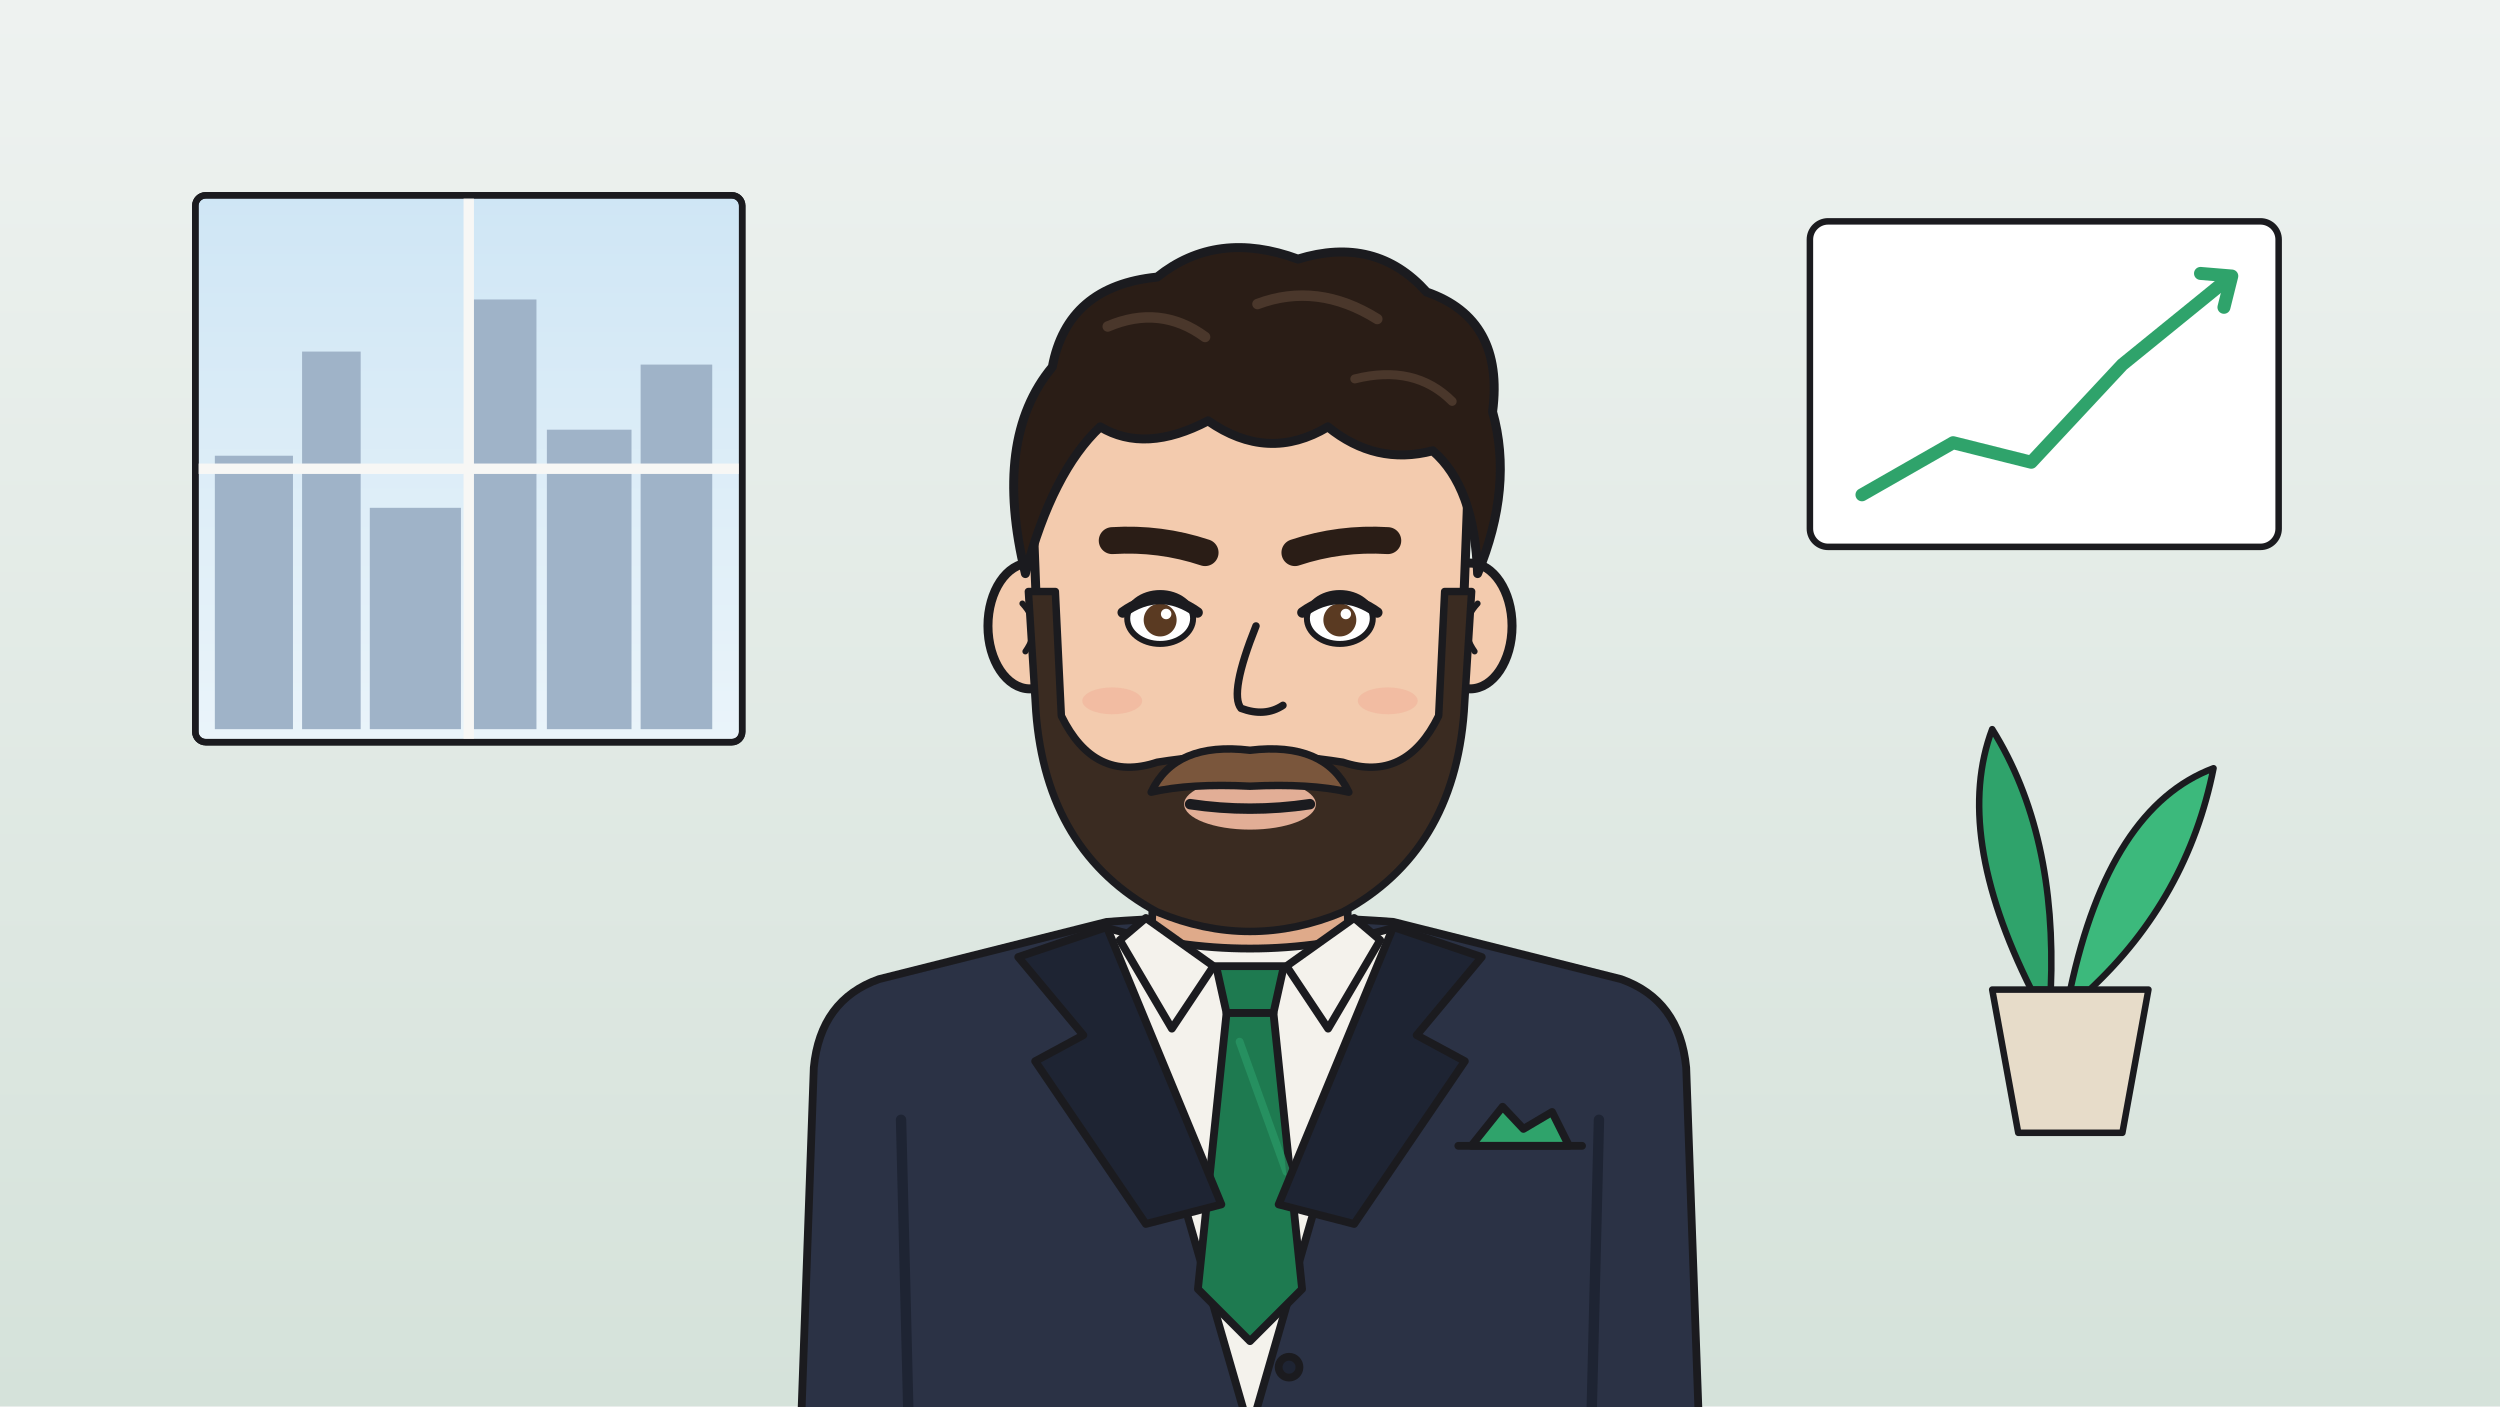
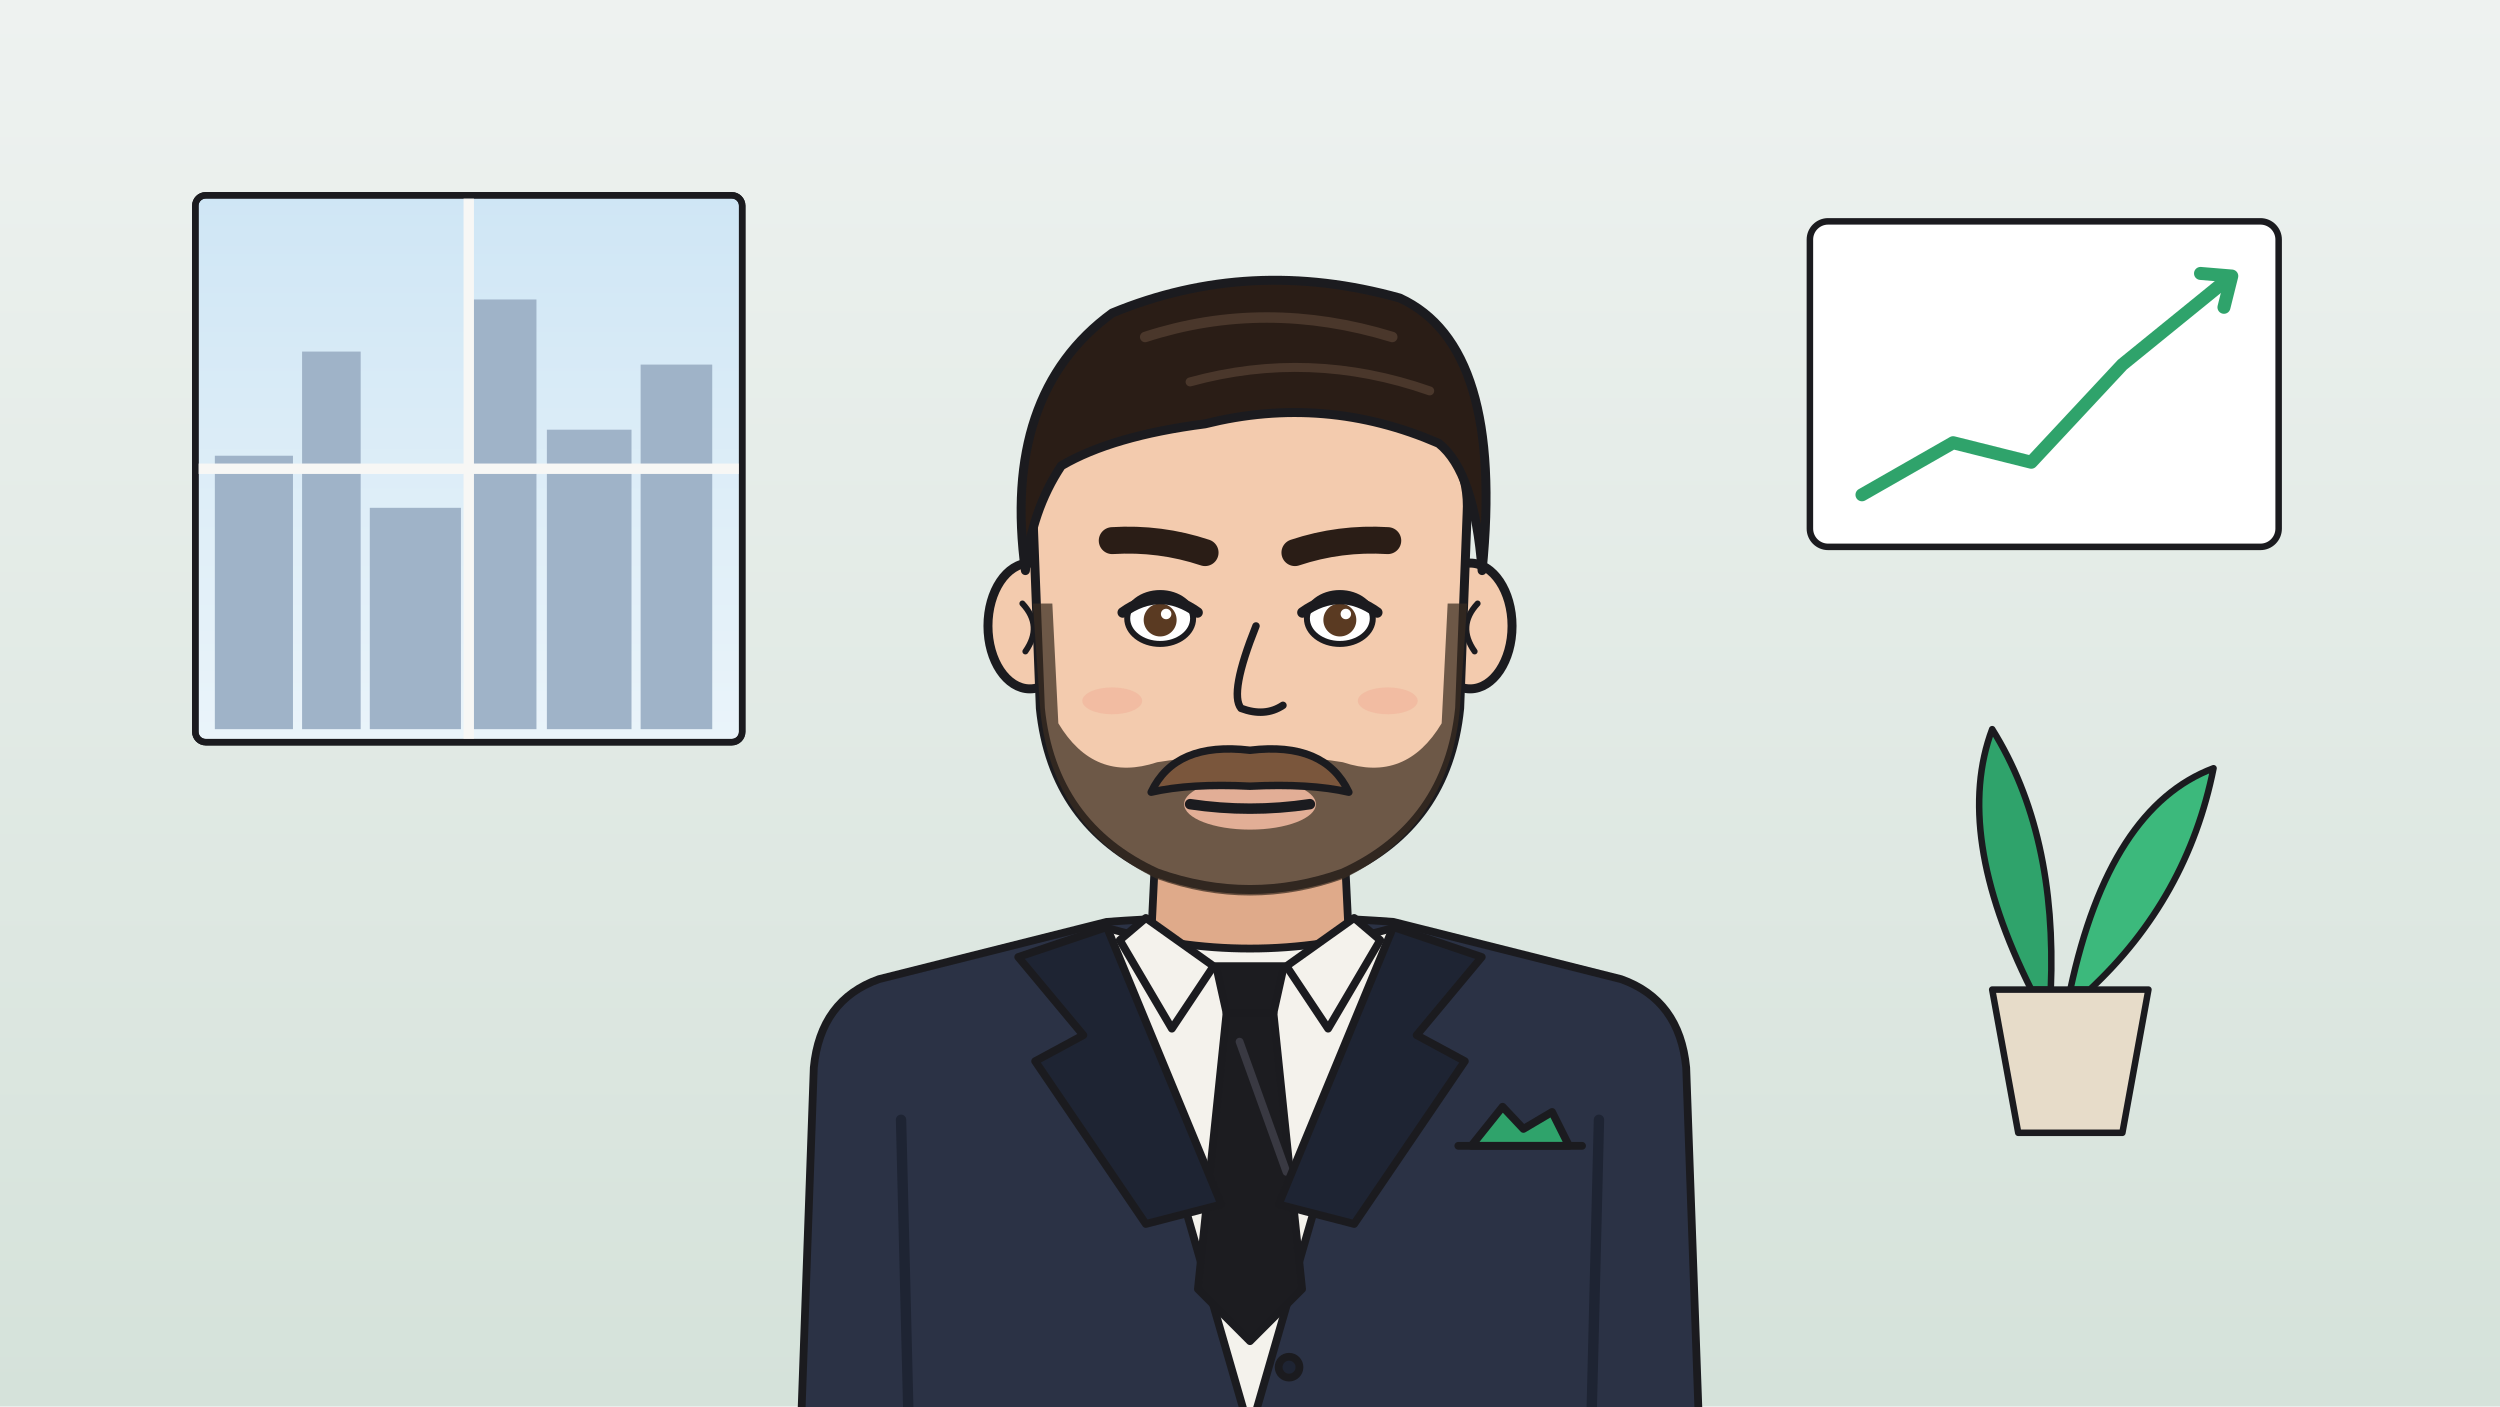
<svg xmlns="http://www.w3.org/2000/svg" width="1920" height="1080" viewBox="0 0 1920 1080">
  <defs>
    <linearGradient id="bg" x1="0" y1="0" x2="0" y2="1">
      <stop offset="0" stop-color="#EEF2F0" />
      <stop offset="1" stop-color="#D5E2DA" />
    </linearGradient>
    <linearGradient id="sky" x1="0" y1="0" x2="0" y2="1">
      <stop offset="0" stop-color="#CFE6F5" />
      <stop offset="1" stop-color="#EAF4FA" />
    </linearGradient>
  </defs>
  <rect width="1920" height="1080" fill="url(#bg)" />
  <g stroke="#1B1B1F" stroke-width="5" stroke-linejoin="round">
    <rect x="150" y="150" width="420" height="420" rx="8" fill="url(#sky)" />
    <g stroke="none">
      <rect x="165" y="350" width="60" height="210" fill="#9FB3C8" />
      <rect x="232" y="270" width="45" height="290" fill="#9FB3C8" />
      <rect x="284" y="390" width="70" height="170" fill="#9FB3C8" />
      <rect x="362" y="230" width="50" height="330" fill="#9FB3C8" />
      <rect x="420" y="330" width="65" height="230" fill="#9FB3C8" />
      <rect x="492" y="280" width="55" height="280" fill="#9FB3C8" />
    </g>
    <path d="M360 150 L360 570 M150 360 L570 360" fill="none" stroke-width="8" stroke="#F7F7F5" />
    <rect x="150" y="150" width="420" height="420" rx="8" fill="none" />
  </g>
  <g stroke="#1B1B1F" stroke-width="5" stroke-linejoin="round" fill="none">
    <rect x="1390" y="170" width="360" height="250" rx="14" fill="#FFFFFF" />
    <path d="M1430 380 L1500 340 L1560 355 L1630 280 L1710 215" stroke="#2FA36B" stroke-width="10" stroke-linecap="round" />
    <path d="M1690 210 L1714 212 L1708 236" stroke="#2FA36B" stroke-width="10" stroke-linecap="round" />
  </g>
  <g stroke="#1B1B1F" stroke-width="5" stroke-linejoin="round">
    <path d="M1560 760 Q1500 640 1530 560 Q1580 640 1575 760 Z" fill="#2FA36B" />
    <path d="M1590 760 Q1620 620 1700 590 Q1680 690 1605 760 Z" fill="#3CB97C" />
    <path d="M1530 760 L1650 760 L1630 870 L1550 870 Z" fill="#E7DCC9" />
  </g>
  <g stroke="#1B1B1F" stroke-width="6" stroke-linejoin="round" stroke-linecap="round">
    <path d="M615 1100 L625 820 Q630 768 675 752              L850 708 Q960 700 1070 708 L1245 752              Q1290 768 1295 820 L1305 1100 Z" fill="#2B3245" />
    <path d="M698 1100 L692 860" fill="none" stroke="#1E2433" stroke-width="8" />
    <path d="M1222 1100 L1228 860" fill="none" stroke="#1E2433" stroke-width="8" />
    <path d="M888 640 L884 722 Q960 760 1036 722 L1032 640 Z" fill="#DFAA8A" />
    <path d="M848 712 L960 1100 L1072 712 Q960 745 848 712 Z" fill="#F4F2EC" />
-     <path d="M934 742 L986 742 L978 778 L942 778 Z" fill="#1E7A50" />
-     <path d="M942 778 L978 778 L1000 990 L960 1030 L920 990 Z" fill="#1E7A50" />
-     <path d="M952 800 L988 900" fill="none" stroke="#2A9A67" stroke-width="6" opacity="0.7" />
+     <path d="M934 742 L986 742 L978 778 L942 778 Z" fill="#1C1C20" />
+     <path d="M942 778 L978 778 L1000 990 L960 1030 L920 990 Z" fill="#1C1C20" />
+     <path d="M952 800 L988 900" fill="none" stroke="#3C3C46" stroke-width="6" opacity="0.9" />
    <path d="M880 705 L932 742 L900 790 L860 722 Z" fill="#F4F2EC" />
    <path d="M1040 705 L988 742 L1020 790 L1060 722 Z" fill="#F4F2EC" />
    <polygon points="850 712 938 925 880 940 795 815 832 795 782 735" fill="#1E2433" />
    <polygon points="1070 712 982 925 1040 940 1125 815 1088 795 1138 735" fill="#1E2433" />
    <path d="M1130 880 L1205 880 L1192 854 L1170 867 L1154 850 Z" fill="#2FA36B" />
    <path d="M1120 880 L1215 880" fill="none" />
    <circle cx="990" cy="1050" r="8" fill="#1E2433" />
  </g>
  <g transform="translate(0 25) translate(960 450) scale(1.15) translate(-960 -450)">
    <g stroke="#1B1B1F" stroke-width="6" stroke-linejoin="round" stroke-linecap="round">
      <ellipse cx="813" cy="455" rx="28" ry="42" fill="#F3CBAE" />
      <ellipse cx="1107" cy="455" rx="28" ry="42" fill="#F3CBAE" />
      <path d="M808 440 Q822 455 810 472" fill="none" stroke-width="4" />
      <path d="M1112 440 Q1098 455 1110 472" fill="none" stroke-width="4" />
      <path d="M815 380 Q810 300 960 288 Q1110 300 1105 380              L1100 510 Q1092 588 1022 620 Q960 642 898 620              Q828 588 820 510 Z" fill="#F3CBAE" />
-       <path d="M812 432 L817 512 Q824 606 898 646 Q960 672 1022 646              Q1096 606 1103 512 L1108 432 L1090 432 L1086 515 Q1064 560 1022 546              Q960 536 898 546 Q856 560 834 515 L830 432 Z" fill="#3A2B21" stroke-width="5" />
+       <path d="M815 440 L820 512 Q828 590 898 624 Q960 646 1022 624              Q1092 590 1100 512 L1105 440 L1092 440 L1088 520 Q1064 560 1022 546              Q960 536 898 546 Q856 560 832 520 L828 440 Z" fill="#3A2B21" fill-opacity="0.72" stroke="none" />
      <ellipse cx="960" cy="574" rx="44" ry="17" fill="#E2AE96" stroke="none" />
-       <path d="M810 420 Q788 330 828 282 Q838 228 898 222              Q938 190 992 210 Q1044 194 1078 232 Q1130 250 1122 312              Q1136 362 1112 420 Q1110 362 1082 338 Q1044 348 1012 322              Q972 346 932 318 Q890 340 860 322 Q828 352 810 420 Z" fill="#2A1D16" />
-       <path d="M865 255 Q900 240 930 262" fill="none" stroke="#4A372B" stroke-width="7" />
-       <path d="M965 240 Q1005 225 1045 250" fill="none" stroke="#4A372B" stroke-width="7" />
-       <path d="M1030 290 Q1070 280 1095 305" fill="none" stroke="#4A372B" stroke-width="6" />
+       <path d="M810 418 Q794 300 868 246 Q960 208 1060 236              Q1130 268 1115 418 Q1110 352 1086 333              Q1010 300 930 320 Q868 328 834 348 Q814 378 810 418 Z" fill="#2A1D16" />
+       <path d="M890 262 Q970 236 1055 262" fill="none" stroke="#4A372B" stroke-width="7" />
+       <path d="M920 292 Q1000 270 1080 298" fill="none" stroke="#4A372B" stroke-width="6" />
      <path d="M964 455 Q946 500 954 510 Q970 516 982 508" fill="none" stroke-width="5" />
      <ellipse cx="868" cy="505" rx="20" ry="9" fill="#EE9C86" opacity="0.30" stroke="none" />
      <ellipse cx="1052" cy="505" rx="20" ry="9" fill="#EE9C86" opacity="0.30" stroke="none" />
    </g>
    <ellipse cx="900" cy="450" rx="22" ry="17" fill="#FFFFFF" stroke="#1B1B1F" stroke-width="4" />
    <circle cx="900" cy="451" r="11" fill="#5A3A22" />
    <circle cx="904" cy="447" r="3.5" fill="#FFFFFF" />
    <path d="M875 446 Q900 428 925 446" fill="none" stroke="#1B1B1F" stroke-width="7" stroke-linecap="round" />
    <ellipse cx="1020" cy="450" rx="22" ry="17" fill="#FFFFFF" stroke="#1B1B1F" stroke-width="4" />
    <circle cx="1020" cy="451" r="11" fill="#5A3A22" />
    <circle cx="1024" cy="447" r="3.5" fill="#FFFFFF" />
    <path d="M995 446 Q1020 428 1045 446" fill="none" stroke="#1B1B1F" stroke-width="7" stroke-linecap="round" />
    <path d="M868 398 Q900 396 930 406" fill="none" stroke="#2A1D16" stroke-width="18" stroke-linecap="round" />
    <path d="M1052 398 Q1020 396 990 406" fill="none" stroke="#2A1D16" stroke-width="18" stroke-linecap="round" />
    <path d="M920 574 Q960 580 1000 574" fill="none" stroke="#1B1B1F" stroke-width="7" stroke-linecap="round" />
    <path d="M894 566 Q910 532 960 538 Q1010 532 1026 566 Q1000 560 960 562 Q920 560 894 566 Z" fill="#7A563C" stroke="#1B1B1F" stroke-width="5" stroke-linejoin="round" />
  </g>
</svg>
